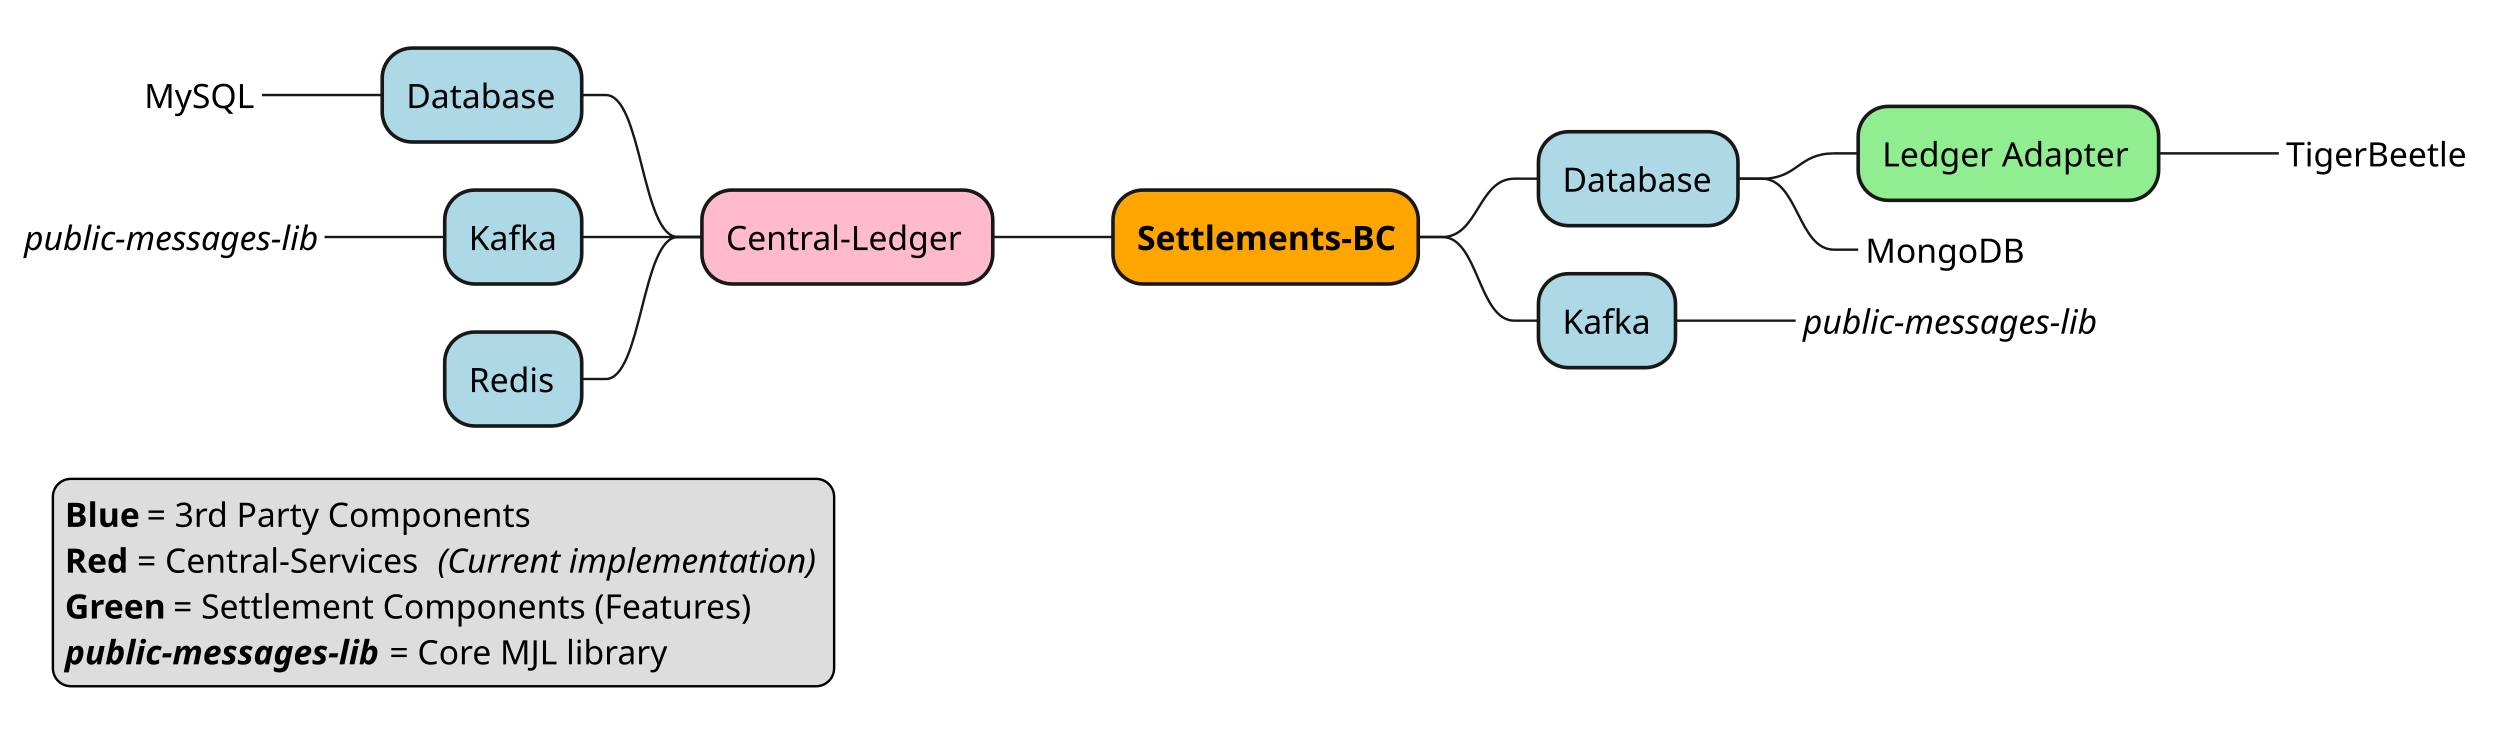
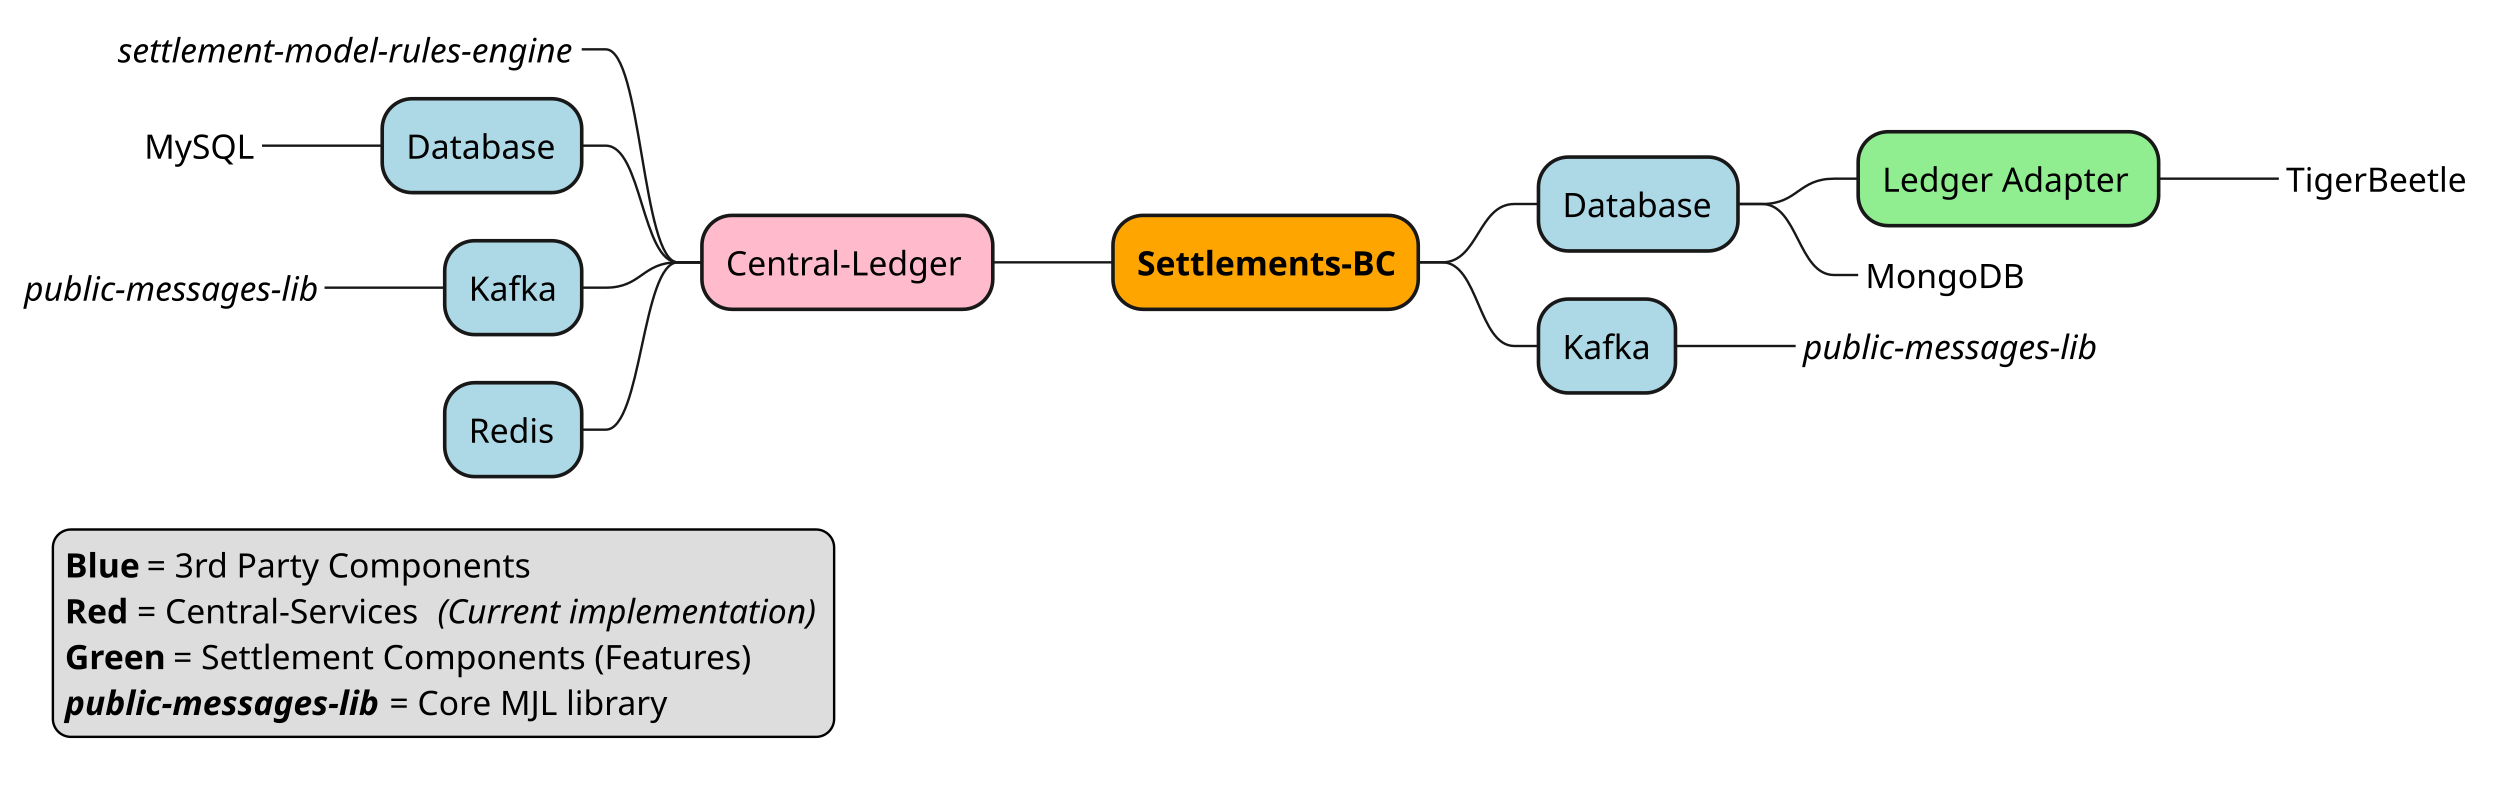
- <svg xmlns="http://www.w3.org/2000/svg" contentStyleType="text/css" height="310px" preserveAspectRatio="none" style="width:1040px;height:310px;background:#FFFFFF;" version="1.1" viewBox="0 0 1040 310" width="1040px" zoomAndPan="magnify">
+ <svg xmlns="http://www.w3.org/2000/svg" contentStyleType="text/css" height="331px" preserveAspectRatio="none" style="width:1040px;height:331px;background:#FFFFFF;" version="1.1" viewBox="0 0 1040 331" width="1040px" zoomAndPan="magnify">
  <defs />
  <g>
-     <rect fill="#FFA500" height="39.068" rx="12.5" ry="12.5" style="stroke:#181818;stroke-width:1.5;" width="127" x="463" y="79.068" />
-     <text fill="#000000" font-family="sans-serif" font-size="14" font-weight="bold" lengthAdjust="spacing" textLength="107" x="473" y="104.034">Settlements-BC</text>
-     <rect fill="#ADD8E6" height="39.068" rx="12.5" ry="12.5" style="stroke:#181818;stroke-width:1.5;" width="83" x="640" y="54.801" />
-     <text fill="#000000" font-family="sans-serif" font-size="14" lengthAdjust="spacing" textLength="63" x="650" y="79.767">Database</text>
-     <rect fill="#90EE90" height="39.068" rx="12.5" ry="12.5" style="stroke:#181818;stroke-width:1.5;" width="125" x="773" y="44.267" />
-     <text fill="#000000" font-family="sans-serif" font-size="14" lengthAdjust="spacing" textLength="105" x="783" y="69.233">Ledger Adapter</text>
-     <text fill="#000000" font-family="sans-serif" font-size="14" lengthAdjust="spacing" textLength="77" x="951" y="69.233">TigerBeetle</text>
-     <path d="M898,63.801 L908,63.801 C923,63.801 923,63.801 938,63.801 L948,63.801 " fill="none" style="stroke:#181818;stroke-width:1.0;" />
-     <path d="M723,74.335 L733,74.335 C748,74.335 748,63.801 763,63.801 L773,63.801 " fill="none" style="stroke:#181818;stroke-width:1.0;" />
-     <text fill="#000000" font-family="sans-serif" font-size="14" lengthAdjust="spacing" textLength="66" x="776" y="109.301">MongoDB</text>
-     <path d="M723,74.335 L733,74.335 C748,74.335 748,103.869 763,103.869 L773,103.869 " fill="none" style="stroke:#181818;stroke-width:1.0;" />
-     <path d="M590,98.602 L600,98.602 C615,98.602 615,74.335 630,74.335 L640,74.335 " fill="none" style="stroke:#181818;stroke-width:1.0;" />
-     <rect fill="#ADD8E6" height="39.068" rx="12.5" ry="12.5" style="stroke:#181818;stroke-width:1.5;" width="57" x="640" y="113.869" />
-     <text fill="#000000" font-family="sans-serif" font-size="14" lengthAdjust="spacing" textLength="37" x="650" y="138.835">Kafka</text>
-     <text fill="#000000" font-family="sans-serif" font-size="14" font-style="italic" lengthAdjust="spacing" textLength="122" x="750" y="138.835">public-messages-lib</text>
-     <path d="M697,133.403 L707,133.403 C722,133.403 722,133.403 737,133.403 L747,133.403 " fill="none" style="stroke:#181818;stroke-width:1.0;" />
-     <path d="M590,98.602 L600,98.602 C615,98.602 615,133.403 630,133.403 L640,133.403 " fill="none" style="stroke:#181818;stroke-width:1.0;" />
-     <rect fill="#FFBBCC" height="39.068" rx="12.5" ry="12.5" style="stroke:#181818;stroke-width:1.5;" width="121" x="292" y="79.068" />
-     <text fill="#000000" font-family="sans-serif" font-size="14" lengthAdjust="spacing" textLength="101" x="302" y="104.034">Central-Ledger</text>
-     <rect fill="#ADD8E6" height="39.068" rx="12.5" ry="12.5" style="stroke:#181818;stroke-width:1.5;" width="83" x="159" y="20" />
-     <text fill="#000000" font-family="sans-serif" font-size="14" lengthAdjust="spacing" textLength="63" x="169" y="44.966">Database</text>
-     <text fill="#000000" font-family="sans-serif" font-size="14" lengthAdjust="spacing" textLength="46" x="60" y="44.966">MySQL</text>
-     <path d="M159,39.534 L149,39.534 C134,39.534 134,39.534 119,39.534 L109,39.534 " fill="none" style="stroke:#181818;stroke-width:1.0;" />
-     <path d="M292,98.602 L282,98.602 C267,98.602 267,39.534 252,39.534 L242,39.534 " fill="none" style="stroke:#181818;stroke-width:1.0;" />
-     <rect fill="#ADD8E6" height="39.068" rx="12.5" ry="12.5" style="stroke:#181818;stroke-width:1.5;" width="57" x="185" y="79.068" />
-     <text fill="#000000" font-family="sans-serif" font-size="14" lengthAdjust="spacing" textLength="37" x="195" y="104.034">Kafka</text>
-     <text fill="#000000" font-family="sans-serif" font-size="14" font-style="italic" lengthAdjust="spacing" textLength="122" x="10" y="104.034">public-messages-lib</text>
-     <path d="M185,98.602 L175,98.602 C160,98.602 160,98.602 145,98.602 L135,98.602 " fill="none" style="stroke:#181818;stroke-width:1.0;" />
-     <path d="M292,98.602 L282,98.602 C267,98.602 267,98.602 252,98.602 L242,98.602 " fill="none" style="stroke:#181818;stroke-width:1.0;" />
-     <rect fill="#ADD8E6" height="39.068" rx="12.5" ry="12.5" style="stroke:#181818;stroke-width:1.5;" width="57" x="185" y="138.136" />
-     <text fill="#000000" font-family="sans-serif" font-size="14" lengthAdjust="spacing" textLength="37" x="195" y="163.102">Redis</text>
-     <path d="M292,98.602 L282,98.602 C267,98.602 267,157.67 252,157.67 L242,157.67 " fill="none" style="stroke:#181818;stroke-width:1.0;" />
-     <path d="M463,98.602 L453,98.602 C438,98.602 438,98.602 423,98.602 L413,98.602 " fill="none" style="stroke:#181818;stroke-width:1.0;" />
-     <rect fill="#DDDDDD" height="86.272" id="_legend" rx="7.5" ry="7.5" style="stroke:#000000;stroke-width:1.0;" width="325" x="22" y="199.204" />
-     <text fill="#000000" font-family="sans-serif" font-size="14" font-weight="bold" lengthAdjust="spacing" textLength="30" x="27" y="219.17">Blue</text>
-     <text fill="#000000" font-family="sans-serif" font-size="14" lengthAdjust="spacing" textLength="162" x="61" y="219.17">= 3rd Party Components</text>
-     <text fill="#000000" font-family="sans-serif" font-size="14" font-weight="bold" lengthAdjust="spacing" textLength="26" x="27" y="238.238">Red</text>
-     <text fill="#000000" font-family="sans-serif" font-size="14" lengthAdjust="spacing" textLength="121" x="57" y="238.238">= Central-Services</text>
-     <text fill="#000000" font-family="sans-serif" font-size="14" font-style="italic" lengthAdjust="spacing" textLength="160" x="182" y="238.238">(Current implementation)</text>
-     <text fill="#000000" font-family="sans-serif" font-size="14" font-weight="bold" lengthAdjust="spacing" textLength="41" x="27" y="257.305">Green</text>
-     <text fill="#000000" font-family="sans-serif" font-size="14" lengthAdjust="spacing" textLength="244" x="72" y="257.305">= Settlement Components (Features)</text>
-     <text fill="#000000" font-family="sans-serif" font-size="14" font-style="italic" font-weight="bold" lengthAdjust="spacing" textLength="131" x="27" y="276.373">public-messages-lib</text>
-     <text fill="#000000" font-family="sans-serif" font-size="14" lengthAdjust="spacing" textLength="119" x="162" y="276.373">= Core MJL library</text>
+     <rect fill="#FFA500" height="39.068" rx="12.5" ry="12.5" style="stroke:#181818;stroke-width:1.5;" width="127" x="463" y="89.602" />
+     <text fill="#000000" font-family="sans-serif" font-size="14" font-weight="bold" lengthAdjust="spacing" textLength="107" x="473" y="114.568">Settlements-BC</text>
+     <rect fill="#ADD8E6" height="39.068" rx="12.5" ry="12.5" style="stroke:#181818;stroke-width:1.5;" width="83" x="640" y="65.335" />
+     <text fill="#000000" font-family="sans-serif" font-size="14" lengthAdjust="spacing" textLength="63" x="650" y="90.301">Database</text>
+     <rect fill="#90EE90" height="39.068" rx="12.5" ry="12.5" style="stroke:#181818;stroke-width:1.5;" width="125" x="773" y="54.801" />
+     <text fill="#000000" font-family="sans-serif" font-size="14" lengthAdjust="spacing" textLength="105" x="783" y="79.767">Ledger Adapter</text>
+     <text fill="#000000" font-family="sans-serif" font-size="14" lengthAdjust="spacing" textLength="77" x="951" y="79.767">TigerBeetle</text>
+     <path d="M898,74.335 L908,74.335 C923,74.335 923,74.335 938,74.335 L948,74.335 " fill="none" style="stroke:#181818;stroke-width:1.0;" />
+     <path d="M723,84.869 L733,84.869 C748,84.869 748,74.335 763,74.335 L773,74.335 " fill="none" style="stroke:#181818;stroke-width:1.0;" />
+     <text fill="#000000" font-family="sans-serif" font-size="14" lengthAdjust="spacing" textLength="66" x="776" y="119.835">MongoDB</text>
+     <path d="M723,84.869 L733,84.869 C748,84.869 748,114.403 763,114.403 L773,114.403 " fill="none" style="stroke:#181818;stroke-width:1.0;" />
+     <path d="M590,109.136 L600,109.136 C615,109.136 615,84.869 630,84.869 L640,84.869 " fill="none" style="stroke:#181818;stroke-width:1.0;" />
+     <rect fill="#ADD8E6" height="39.068" rx="12.5" ry="12.5" style="stroke:#181818;stroke-width:1.5;" width="57" x="640" y="124.403" />
+     <text fill="#000000" font-family="sans-serif" font-size="14" lengthAdjust="spacing" textLength="37" x="650" y="149.369">Kafka</text>
+     <text fill="#000000" font-family="sans-serif" font-size="14" font-style="italic" lengthAdjust="spacing" textLength="122" x="750" y="149.369">public-messages-lib</text>
+     <path d="M697,143.937 L707,143.937 C722,143.937 722,143.937 737,143.937 L747,143.937 " fill="none" style="stroke:#181818;stroke-width:1.0;" />
+     <path d="M590,109.136 L600,109.136 C615,109.136 615,143.937 630,143.937 L640,143.937 " fill="none" style="stroke:#181818;stroke-width:1.0;" />
+     <rect fill="#FFBBCC" height="39.068" rx="12.5" ry="12.5" style="stroke:#181818;stroke-width:1.5;" width="121" x="292" y="89.602" />
+     <text fill="#000000" font-family="sans-serif" font-size="14" lengthAdjust="spacing" textLength="101" x="302" y="114.568">Central-Ledger</text>
+     <text fill="#000000" font-family="sans-serif" font-size="14" font-style="italic" lengthAdjust="spacing" textLength="190" x="49" y="25.966">settlement-model-rules-engine</text>
+     <path d="M292,109.136 L282,109.136 C267,109.136 267,20.534 252,20.534 L242,20.534 " fill="none" style="stroke:#181818;stroke-width:1.0;" />
+     <rect fill="#ADD8E6" height="39.068" rx="12.5" ry="12.5" style="stroke:#181818;stroke-width:1.5;" width="83" x="159" y="41.068" />
+     <text fill="#000000" font-family="sans-serif" font-size="14" lengthAdjust="spacing" textLength="63" x="169" y="66.034">Database</text>
+     <text fill="#000000" font-family="sans-serif" font-size="14" lengthAdjust="spacing" textLength="46" x="60" y="66.034">MySQL</text>
+     <path d="M159,60.602 L149,60.602 C134,60.602 134,60.602 119,60.602 L109,60.602 " fill="none" style="stroke:#181818;stroke-width:1.0;" />
+     <path d="M292,109.136 L282,109.136 C267,109.136 267,60.602 252,60.602 L242,60.602 " fill="none" style="stroke:#181818;stroke-width:1.0;" />
+     <rect fill="#ADD8E6" height="39.068" rx="12.5" ry="12.5" style="stroke:#181818;stroke-width:1.5;" width="57" x="185" y="100.136" />
+     <text fill="#000000" font-family="sans-serif" font-size="14" lengthAdjust="spacing" textLength="37" x="195" y="125.102">Kafka</text>
+     <text fill="#000000" font-family="sans-serif" font-size="14" font-style="italic" lengthAdjust="spacing" textLength="122" x="10" y="125.102">public-messages-lib</text>
+     <path d="M185,119.67 L175,119.67 C160,119.67 160,119.67 145,119.67 L135,119.67 " fill="none" style="stroke:#181818;stroke-width:1.0;" />
+     <path d="M292,109.136 L282,109.136 C267,109.136 267,119.67 252,119.67 L242,119.67 " fill="none" style="stroke:#181818;stroke-width:1.0;" />
+     <rect fill="#ADD8E6" height="39.068" rx="12.5" ry="12.5" style="stroke:#181818;stroke-width:1.5;" width="57" x="185" y="159.204" />
+     <text fill="#000000" font-family="sans-serif" font-size="14" lengthAdjust="spacing" textLength="37" x="195" y="184.17">Redis</text>
+     <path d="M292,109.136 L282,109.136 C267,109.136 267,178.738 252,178.738 L242,178.738 " fill="none" style="stroke:#181818;stroke-width:1.0;" />
+     <path d="M463,109.136 L453,109.136 C438,109.136 438,109.136 423,109.136 L413,109.136 " fill="none" style="stroke:#181818;stroke-width:1.0;" />
+     <rect fill="#DDDDDD" height="86.272" id="_legend" rx="7.5" ry="7.5" style="stroke:#000000;stroke-width:1.0;" width="325" x="22" y="220.272" />
+     <text fill="#000000" font-family="sans-serif" font-size="14" font-weight="bold" lengthAdjust="spacing" textLength="30" x="27" y="240.238">Blue</text>
+     <text fill="#000000" font-family="sans-serif" font-size="14" lengthAdjust="spacing" textLength="162" x="61" y="240.238">= 3rd Party Components</text>
+     <text fill="#000000" font-family="sans-serif" font-size="14" font-weight="bold" lengthAdjust="spacing" textLength="26" x="27" y="259.305">Red</text>
+     <text fill="#000000" font-family="sans-serif" font-size="14" lengthAdjust="spacing" textLength="121" x="57" y="259.305">= Central-Services</text>
+     <text fill="#000000" font-family="sans-serif" font-size="14" font-style="italic" lengthAdjust="spacing" textLength="160" x="182" y="259.305">(Current implementation)</text>
+     <text fill="#000000" font-family="sans-serif" font-size="14" font-weight="bold" lengthAdjust="spacing" textLength="41" x="27" y="278.373">Green</text>
+     <text fill="#000000" font-family="sans-serif" font-size="14" lengthAdjust="spacing" textLength="244" x="72" y="278.373">= Settlement Components (Features)</text>
+     <text fill="#000000" font-family="sans-serif" font-size="14" font-style="italic" font-weight="bold" lengthAdjust="spacing" textLength="131" x="27" y="297.441">public-messages-lib</text>
+     <text fill="#000000" font-family="sans-serif" font-size="14" lengthAdjust="spacing" textLength="119" x="162" y="297.441">= Core MJL library</text>
  </g>
</svg>
